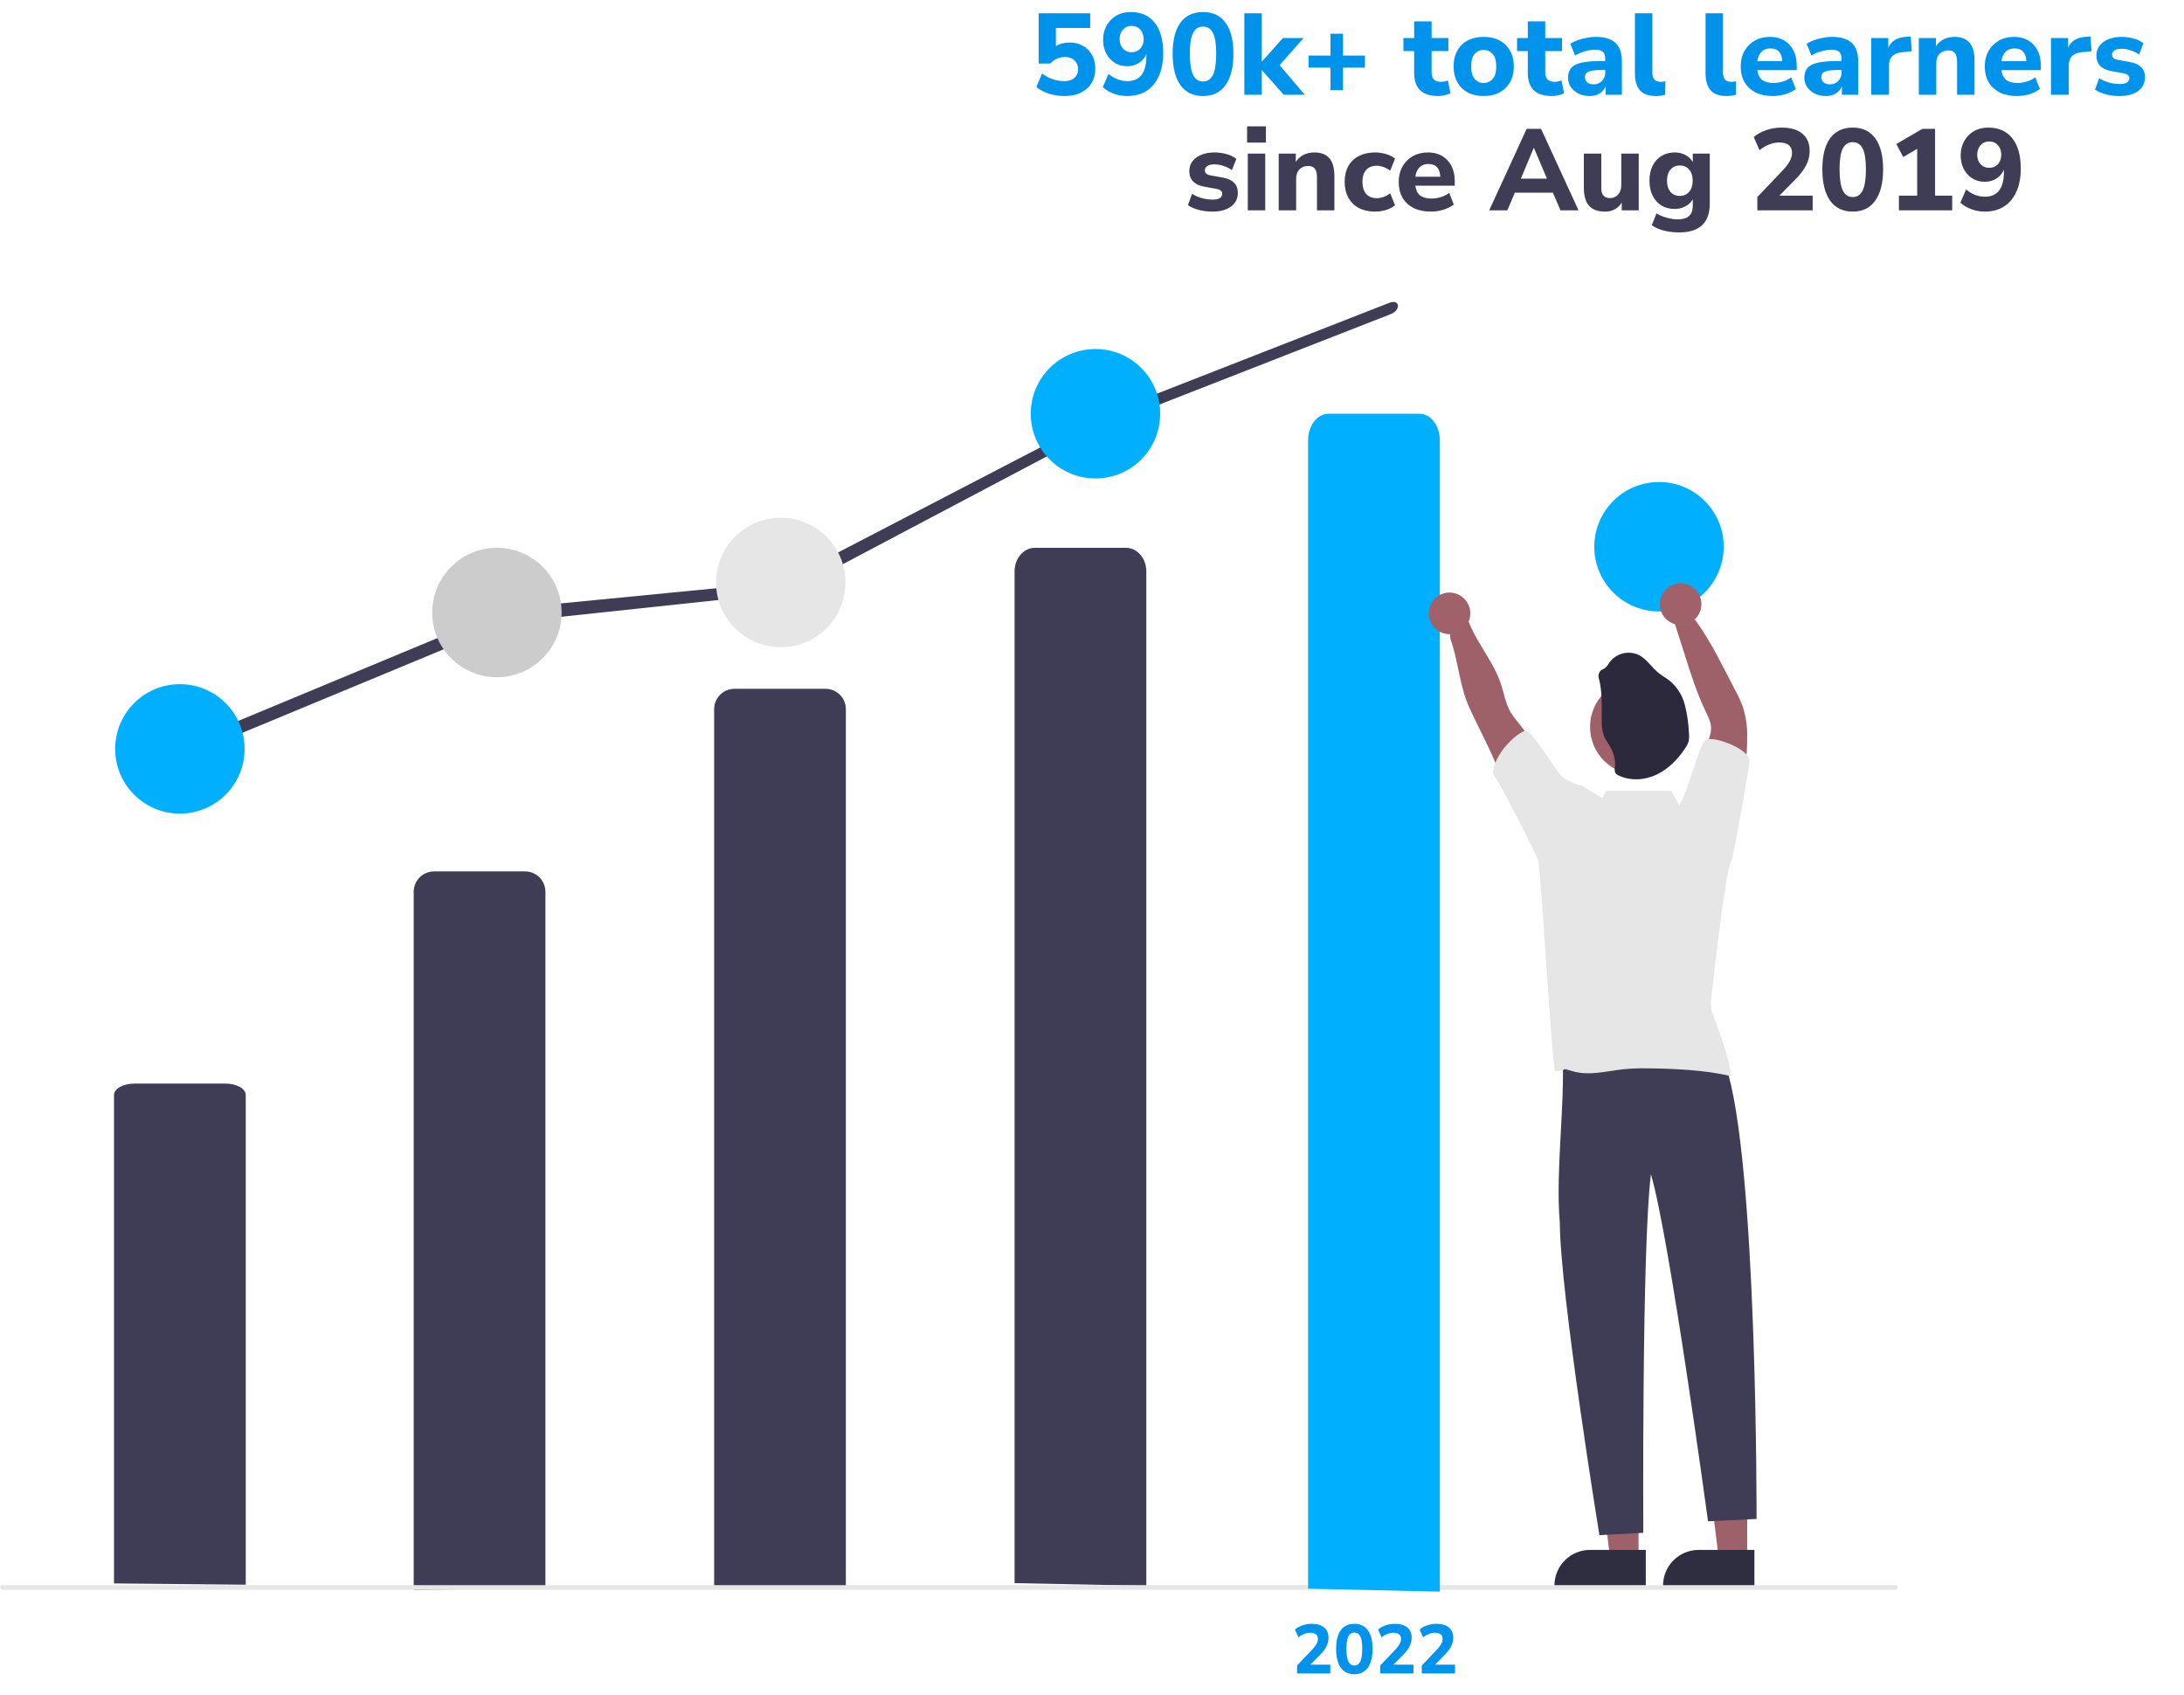
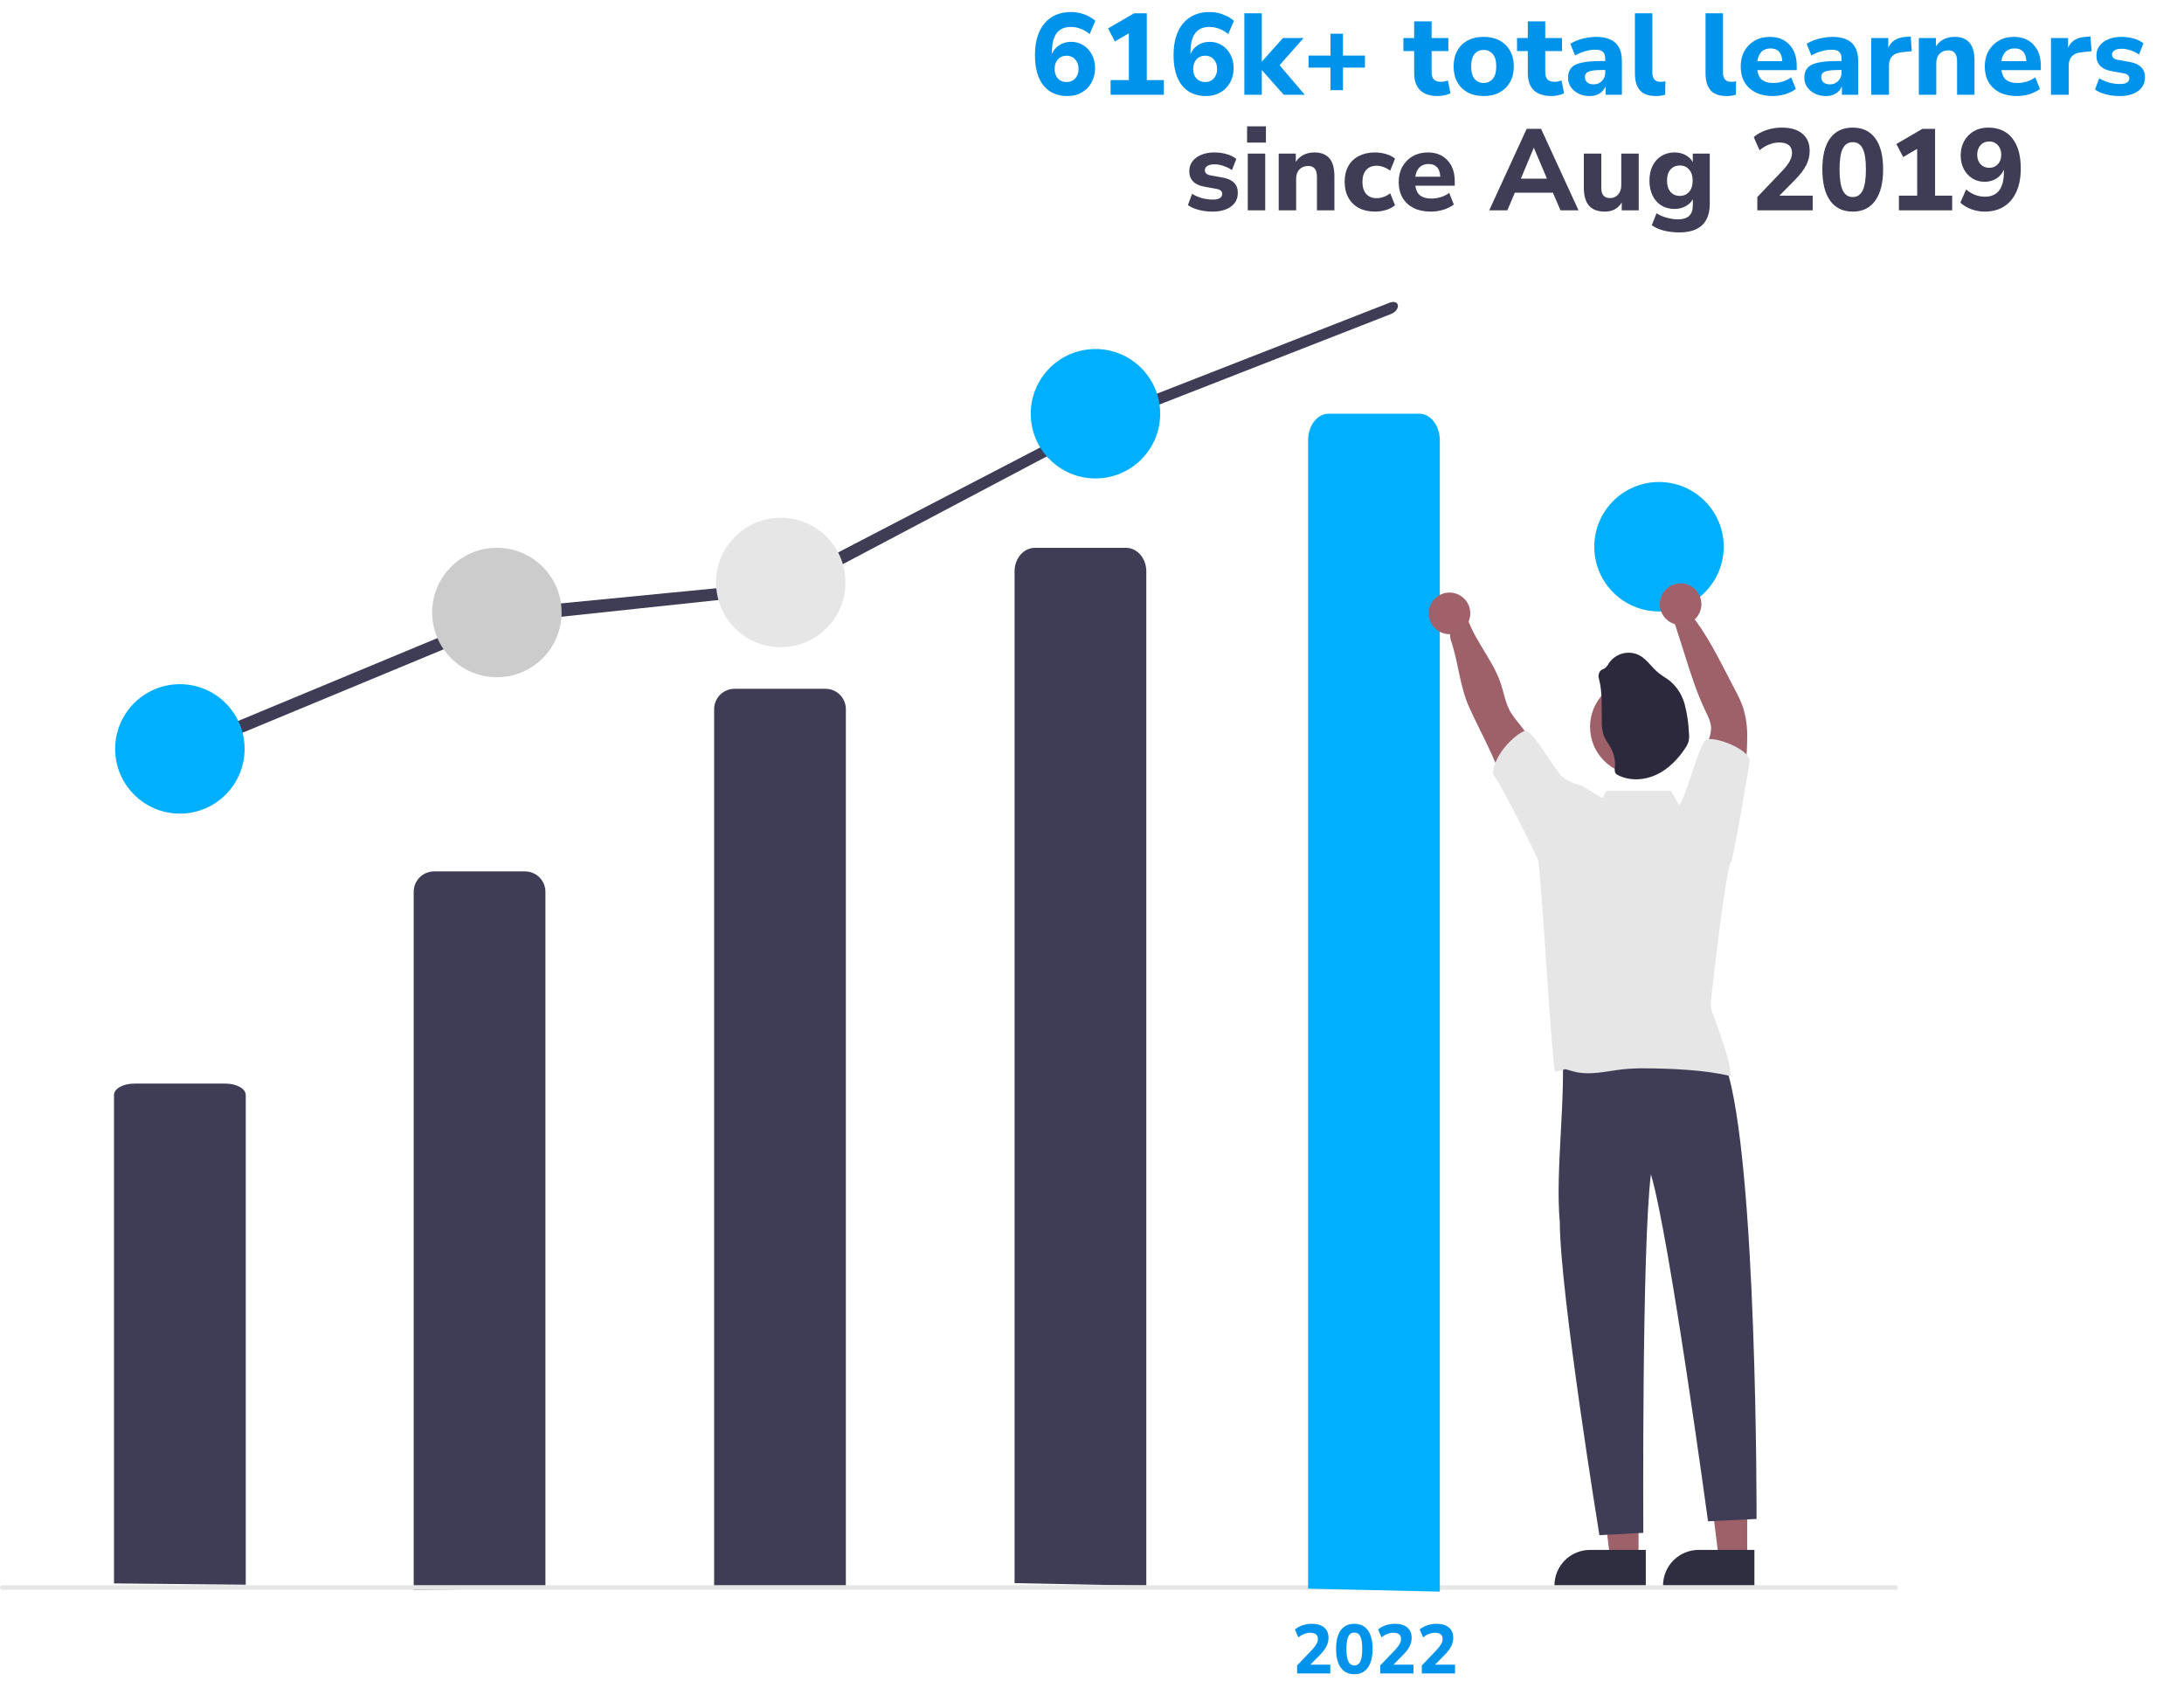
<svg xmlns="http://www.w3.org/2000/svg" width="945" height="733" viewBox="0 0 945 733" fill="none">
-   <path d="M460.624 41.55C458.291 41.55 456.008 41.2 453.774 40.5C451.574 39.767 449.791 38.817 448.424 37.65L450.874 31.8C453.874 34 457.074 35.1 460.474 35.1C462.374 35.1 463.841 34.633 464.874 33.7C465.941 32.767 466.474 31.517 466.474 29.95C466.474 28.35 465.958 27.067 464.924 26.1C463.924 25.133 462.558 24.65 460.824 24.65C458.324 24.65 456.191 25.6 454.424 27.5H449.424V5.75H471.724V12.1H456.874V20C458.508 18.933 460.474 18.4 462.774 18.4C465.008 18.4 466.958 18.883 468.624 19.85C470.291 20.783 471.591 22.1 472.524 23.8C473.458 25.5 473.924 27.467 473.924 29.7C473.924 32.067 473.391 34.133 472.324 35.9C471.258 37.667 469.724 39.05 467.724 40.05C465.724 41.05 463.358 41.55 460.624 41.55ZM487.655 41.55C485.755 41.55 483.871 41.217 482.005 40.55C480.171 39.883 478.555 38.933 477.155 37.7L479.655 31.95C480.855 32.983 482.138 33.767 483.505 34.3C484.905 34.833 486.321 35.1 487.755 35.1C493.255 35.1 496.005 31.517 496.005 24.35V23.4C495.305 25.033 494.221 26.317 492.755 27.25C491.288 28.183 489.588 28.65 487.655 28.65C485.688 28.65 483.921 28.167 482.355 27.2C480.788 26.2 479.555 24.85 478.655 23.15C477.755 21.417 477.305 19.45 477.305 17.25C477.305 14.917 477.805 12.85 478.805 11.05C479.838 9.217 481.238 7.783 483.005 6.75C484.805 5.717 486.871 5.2 489.205 5.2C493.738 5.2 497.221 6.75 499.655 9.85C502.088 12.917 503.305 17.267 503.305 22.9C503.305 26.833 502.671 30.183 501.405 32.95C500.171 35.717 498.388 37.85 496.055 39.35C493.721 40.817 490.921 41.55 487.655 41.55ZM489.655 22.6C491.188 22.6 492.438 22.083 493.405 21.05C494.371 19.983 494.855 18.617 494.855 16.95C494.855 15.25 494.371 13.867 493.405 12.8C492.438 11.733 491.188 11.2 489.655 11.2C488.121 11.2 486.871 11.733 485.905 12.8C484.938 13.867 484.455 15.25 484.455 16.95C484.455 18.617 484.938 19.983 485.905 21.05C486.871 22.083 488.121 22.6 489.655 22.6ZM520.535 41.55C516.268 41.55 513.002 39.967 510.735 36.8C508.502 33.633 507.385 29.117 507.385 23.25C507.385 17.383 508.502 12.917 510.735 9.85C513.002 6.75 516.268 5.2 520.535 5.2C524.802 5.2 528.052 6.75 530.285 9.85C532.552 12.917 533.685 17.383 533.685 23.25C533.685 29.117 532.552 33.633 530.285 36.8C528.052 39.967 524.802 41.55 520.535 41.55ZM520.535 35.25C522.468 35.25 523.902 34.3 524.835 32.4C525.768 30.467 526.235 27.417 526.235 23.25C526.235 19.083 525.768 16.083 524.835 14.25C523.902 12.417 522.468 11.5 520.535 11.5C518.602 11.5 517.168 12.417 516.235 14.25C515.302 16.083 514.835 19.083 514.835 23.25C514.835 27.417 515.302 30.467 516.235 32.4C517.168 34.3 518.602 35.25 520.535 35.25ZM538.416 41V5.75H545.966V26.6H546.066L555.116 16.45H564.066L553.666 28.2L564.566 41H555.466L546.066 30.4H545.966V41H538.416ZM575.696 39V29.25H566.196V24.05H575.696V14.6H581.096V24.05H590.596V29.25H581.096V39H575.696ZM622.243 41.55C615.343 41.55 611.893 38.2 611.893 31.5V22.1H607.243V16.45H611.893V9.25H619.443V16.45H626.693V22.1H619.443V31.2C619.443 32.6 619.76 33.65 620.393 34.35C621.06 35.05 622.11 35.4 623.543 35.4C623.976 35.4 624.426 35.35 624.893 35.25C625.393 35.15 625.926 35.017 626.493 34.85L627.593 40.35C626.893 40.717 626.06 41 625.093 41.2C624.126 41.433 623.176 41.55 622.243 41.55ZM641.964 41.55C639.33 41.55 637.03 41.033 635.064 40C633.13 38.933 631.63 37.45 630.564 35.55C629.497 33.617 628.964 31.333 628.964 28.7C628.964 26.1 629.497 23.85 630.564 21.95C631.63 20.017 633.13 18.533 635.064 17.5C637.03 16.467 639.33 15.95 641.964 15.95C644.597 15.95 646.88 16.467 648.814 17.5C650.78 18.533 652.297 20.017 653.364 21.95C654.464 23.85 655.014 26.1 655.014 28.7C655.014 31.333 654.464 33.617 653.364 35.55C652.297 37.45 650.78 38.933 648.814 40C646.88 41.033 644.597 41.55 641.964 41.55ZM641.964 35.9C643.564 35.9 644.864 35.317 645.864 34.15C646.897 32.983 647.414 31.167 647.414 28.7C647.414 26.267 646.897 24.483 645.864 23.35C644.864 22.183 643.564 21.6 641.964 21.6C640.364 21.6 639.064 22.183 638.064 23.35C637.064 24.483 636.564 26.267 636.564 28.7C636.564 31.167 637.064 32.983 638.064 34.15C639.064 35.317 640.364 35.9 641.964 35.9ZM671.413 41.55C664.513 41.55 661.063 38.2 661.063 31.5V22.1H656.413V16.45H661.063V9.25H668.613V16.45H675.863V22.1H668.613V31.2C668.613 32.6 668.93 33.65 669.563 34.35C670.23 35.05 671.28 35.4 672.713 35.4C673.146 35.4 673.596 35.35 674.063 35.25C674.563 35.15 675.096 35.017 675.663 34.85L676.763 40.35C676.063 40.717 675.23 41 674.263 41.2C673.296 41.433 672.346 41.55 671.413 41.55ZM687.878 41.55C686.044 41.55 684.428 41.2 683.028 40.5C681.628 39.8 680.511 38.85 679.678 37.65C678.878 36.45 678.478 35.1 678.478 33.6C678.478 31.833 678.944 30.417 679.878 29.35C680.811 28.283 682.328 27.533 684.428 27.1C686.528 26.633 689.311 26.4 692.778 26.4H694.578V25.55C694.578 24.083 694.244 23.05 693.578 22.45C692.911 21.817 691.778 21.5 690.178 21.5C688.844 21.5 687.428 21.717 685.928 22.15C684.461 22.55 682.994 23.167 681.528 24L679.478 18.95C680.344 18.383 681.394 17.867 682.628 17.4C683.894 16.933 685.211 16.583 686.578 16.35C687.944 16.083 689.244 15.95 690.478 15.95C694.278 15.95 697.111 16.817 698.978 18.55C700.844 20.25 701.778 22.9 701.778 26.5V41H694.728V37.3C694.228 38.6 693.378 39.633 692.178 40.4C691.011 41.167 689.578 41.55 687.878 41.55ZM689.578 36.5C690.978 36.5 692.161 36.017 693.128 35.05C694.094 34.083 694.578 32.833 694.578 31.3V30.3H692.828C690.261 30.3 688.444 30.533 687.378 31C686.311 31.433 685.778 32.2 685.778 33.3C685.778 34.233 686.094 35 686.728 35.6C687.394 36.2 688.344 36.5 689.578 36.5ZM716.56 41.55C713.393 41.55 711.076 40.733 709.61 39.1C708.143 37.433 707.41 34.967 707.41 31.7V5.75H714.96V31.4C714.96 34.067 716.143 35.4 718.51 35.4C718.876 35.4 719.226 35.383 719.56 35.35C719.926 35.317 720.276 35.25 720.61 35.15L720.51 41C719.243 41.367 717.926 41.55 716.56 41.55ZM747.126 41.55C743.96 41.55 741.643 40.733 740.176 39.1C738.71 37.433 737.976 34.967 737.976 31.7V5.75H745.526V31.4C745.526 34.067 746.71 35.4 749.076 35.4C749.443 35.4 749.793 35.383 750.126 35.35C750.493 35.317 750.843 35.25 751.176 35.15L751.076 41C749.81 41.367 748.493 41.55 747.126 41.55ZM767.132 41.55C764.232 41.55 761.732 41.033 759.632 40C757.566 38.933 755.966 37.45 754.832 35.55C753.732 33.617 753.182 31.35 753.182 28.75C753.182 26.217 753.716 24 754.782 22.1C755.882 20.167 757.366 18.667 759.232 17.6C761.132 16.5 763.316 15.95 765.782 15.95C769.349 15.95 772.182 17.083 774.282 19.35C776.382 21.583 777.432 24.617 777.432 28.45V30.35H760.382C760.649 32.283 761.349 33.7 762.482 34.6C763.649 35.467 765.249 35.9 767.282 35.9C768.616 35.9 769.966 35.7 771.332 35.3C772.699 34.9 773.932 34.283 775.032 33.45L777.032 38.5C775.799 39.433 774.282 40.183 772.482 40.75C770.716 41.283 768.932 41.55 767.132 41.55ZM766.082 20.95C764.482 20.95 763.182 21.433 762.182 22.4C761.216 23.367 760.616 24.717 760.382 26.45H771.182C770.982 22.783 769.282 20.95 766.082 20.95ZM790.124 41.55C788.29 41.55 786.674 41.2 785.274 40.5C783.874 39.8 782.757 38.85 781.924 37.65C781.124 36.45 780.724 35.1 780.724 33.6C780.724 31.833 781.19 30.417 782.124 29.35C783.057 28.283 784.574 27.533 786.674 27.1C788.774 26.633 791.557 26.4 795.024 26.4H796.824V25.55C796.824 24.083 796.49 23.05 795.824 22.45C795.157 21.817 794.024 21.5 792.424 21.5C791.09 21.5 789.674 21.717 788.174 22.15C786.707 22.55 785.24 23.167 783.774 24L781.724 18.95C782.59 18.383 783.64 17.867 784.874 17.4C786.14 16.933 787.457 16.583 788.824 16.35C790.19 16.083 791.49 15.95 792.724 15.95C796.524 15.95 799.357 16.817 801.224 18.55C803.09 20.25 804.024 22.9 804.024 26.5V41H796.974V37.3C796.474 38.6 795.624 39.633 794.424 40.4C793.257 41.167 791.824 41.55 790.124 41.55ZM791.824 36.5C793.224 36.5 794.407 36.017 795.374 35.05C796.34 34.083 796.824 32.833 796.824 31.3V30.3H795.074C792.507 30.3 790.69 30.533 789.624 31C788.557 31.433 788.024 32.2 788.024 33.3C788.024 34.233 788.34 35 788.974 35.6C789.64 36.2 790.59 36.5 791.824 36.5ZM809.656 41V16.45H817.056V20.7C818.223 17.833 820.723 16.25 824.556 15.95L826.756 15.8L827.206 22.15L822.956 22.6C819.223 22.967 817.356 24.867 817.356 28.3V41H809.656ZM830.261 41V16.45H837.661V20.05C838.495 18.717 839.611 17.7 841.011 17C842.411 16.3 843.978 15.95 845.711 15.95C848.611 15.95 850.778 16.8 852.211 18.5C853.645 20.167 854.361 22.75 854.361 26.25V41H846.811V26.6C846.811 24.9 846.495 23.683 845.861 22.95C845.228 22.183 844.295 21.8 843.061 21.8C841.461 21.8 840.178 22.3 839.211 23.3C838.278 24.3 837.811 25.633 837.811 27.3V41H830.261ZM872.748 41.55C869.848 41.55 867.348 41.033 865.248 40C863.181 38.933 861.581 37.45 860.448 35.55C859.348 33.617 858.798 31.35 858.798 28.75C858.798 26.217 859.331 24 860.398 22.1C861.498 20.167 862.981 18.667 864.848 17.6C866.748 16.5 868.931 15.95 871.398 15.95C874.964 15.95 877.798 17.083 879.898 19.35C881.998 21.583 883.048 24.617 883.048 28.45V30.35H865.998C866.264 32.283 866.964 33.7 868.098 34.6C869.264 35.467 870.864 35.9 872.898 35.9C874.231 35.9 875.581 35.7 876.948 35.3C878.314 34.9 879.548 34.283 880.648 33.45L882.648 38.5C881.414 39.433 879.898 40.183 878.098 40.75C876.331 41.283 874.548 41.55 872.748 41.55ZM871.698 20.95C870.098 20.95 868.798 21.433 867.798 22.4C866.831 23.367 866.231 24.717 865.998 26.45H876.798C876.598 22.783 874.898 20.95 871.698 20.95ZM887.439 41V16.45H894.839V20.7C896.006 17.833 898.506 16.25 902.339 15.95L904.539 15.8L904.989 22.15L900.739 22.6C897.006 22.967 895.139 24.867 895.139 28.3V41H887.439ZM917.2 41.55C915.034 41.55 913.017 41.3 911.15 40.8C909.284 40.3 907.734 39.617 906.5 38.75L908.3 33.85C909.534 34.617 910.934 35.233 912.5 35.7C914.1 36.133 915.684 36.35 917.25 36.35C918.65 36.35 919.684 36.133 920.35 35.7C921.017 35.233 921.35 34.633 921.35 33.9C921.35 32.733 920.5 32 918.8 31.7L913.55 30.75C911.45 30.383 909.85 29.633 908.75 28.5C907.65 27.367 907.1 25.883 907.1 24.05C907.1 22.383 907.567 20.95 908.5 19.75C909.434 18.55 910.717 17.617 912.35 16.95C913.984 16.283 915.867 15.95 918 15.95C919.767 15.95 921.484 16.183 923.15 16.65C924.817 17.083 926.25 17.783 927.45 18.75L925.55 23.6C924.55 22.867 923.35 22.267 921.95 21.8C920.584 21.333 919.3 21.1 918.1 21.1C916.6 21.1 915.517 21.35 914.85 21.85C914.184 22.317 913.85 22.917 913.85 23.65C913.85 24.817 914.634 25.55 916.2 25.85L921.45 26.8C923.617 27.167 925.267 27.9 926.4 29C927.534 30.067 928.1 31.533 928.1 33.4C928.1 35.967 927.1 37.967 925.1 39.4C923.1 40.833 920.467 41.55 917.2 41.55Z" fill="#0093EC" />
+   <path d="M461.924 41.55C457.424 41.55 453.941 40.017 451.474 36.95C449.041 33.85 447.824 29.483 447.824 23.85C447.824 17.95 449.208 13.367 451.974 10.1C454.741 6.833 458.574 5.2 463.474 5.2C465.374 5.2 467.241 5.533 469.074 6.2C470.941 6.867 472.574 7.8 473.974 9L471.474 14.75C470.274 13.717 468.974 12.95 467.574 12.45C466.208 11.917 464.808 11.65 463.374 11.65C457.908 11.65 455.174 15.233 455.174 22.4V23.35C455.874 21.683 456.958 20.4 458.424 19.5C459.891 18.567 461.574 18.1 463.474 18.1C465.474 18.1 467.241 18.6 468.774 19.6C470.341 20.567 471.574 21.917 472.474 23.65C473.374 25.35 473.824 27.3 473.824 29.5C473.824 31.833 473.308 33.917 472.274 35.75C471.274 37.55 469.874 38.967 468.074 40C466.308 41.033 464.258 41.55 461.924 41.55ZM461.524 35.5C463.058 35.5 464.291 34.983 465.224 33.95C466.191 32.883 466.674 31.5 466.674 29.8C466.674 28.133 466.191 26.767 465.224 25.7C464.291 24.633 463.058 24.1 461.524 24.1C459.958 24.1 458.691 24.633 457.724 25.7C456.791 26.767 456.324 28.133 456.324 29.8C456.324 31.5 456.791 32.883 457.724 33.95C458.691 34.983 459.958 35.5 461.524 35.5ZM480.555 41V34.65H488.455V14.4L482.405 17.95L479.455 12.3L490.705 5.75H496.205V34.65H503.605V41H480.555ZM521.885 41.55C517.385 41.55 513.902 40.017 511.435 36.95C509.002 33.85 507.785 29.483 507.785 23.85C507.785 17.95 509.168 13.367 511.935 10.1C514.702 6.833 518.535 5.2 523.435 5.2C525.335 5.2 527.202 5.533 529.035 6.2C530.902 6.867 532.535 7.8 533.935 9L531.435 14.75C530.235 13.717 528.935 12.95 527.535 12.45C526.168 11.917 524.768 11.65 523.335 11.65C517.868 11.65 515.135 15.233 515.135 22.4V23.35C515.835 21.683 516.918 20.4 518.385 19.5C519.852 18.567 521.535 18.1 523.435 18.1C525.435 18.1 527.202 18.6 528.735 19.6C530.302 20.567 531.535 21.917 532.435 23.65C533.335 25.35 533.785 27.3 533.785 29.5C533.785 31.833 533.268 33.917 532.235 35.75C531.235 37.55 529.835 38.967 528.035 40C526.268 41.033 524.218 41.55 521.885 41.55ZM521.485 35.5C523.018 35.5 524.252 34.983 525.185 33.95C526.152 32.883 526.635 31.5 526.635 29.8C526.635 28.133 526.152 26.767 525.185 25.7C524.252 24.633 523.018 24.1 521.485 24.1C519.918 24.1 518.652 24.633 517.685 25.7C516.752 26.767 516.285 28.133 516.285 29.8C516.285 31.5 516.752 32.883 517.685 33.95C518.652 34.983 519.918 35.5 521.485 35.5ZM538.416 41V5.75H545.966V26.6H546.066L555.116 16.45H564.066L553.666 28.2L564.566 41H555.466L546.066 30.4H545.966V41H538.416ZM575.696 39V29.25H566.196V24.05H575.696V14.6H581.096V24.05H590.596V29.25H581.096V39H575.696ZM622.243 41.55C615.343 41.55 611.893 38.2 611.893 31.5V22.1H607.243V16.45H611.893V9.25H619.443V16.45H626.693V22.1H619.443V31.2C619.443 32.6 619.76 33.65 620.393 34.35C621.06 35.05 622.11 35.4 623.543 35.4C623.976 35.4 624.426 35.35 624.893 35.25C625.393 35.15 625.926 35.017 626.493 34.85L627.593 40.35C626.893 40.717 626.06 41 625.093 41.2C624.126 41.433 623.176 41.55 622.243 41.55ZM641.964 41.55C639.33 41.55 637.03 41.033 635.064 40C633.13 38.933 631.63 37.45 630.564 35.55C629.497 33.617 628.964 31.333 628.964 28.7C628.964 26.1 629.497 23.85 630.564 21.95C631.63 20.017 633.13 18.533 635.064 17.5C637.03 16.467 639.33 15.95 641.964 15.95C644.597 15.95 646.88 16.467 648.814 17.5C650.78 18.533 652.297 20.017 653.364 21.95C654.464 23.85 655.014 26.1 655.014 28.7C655.014 31.333 654.464 33.617 653.364 35.55C652.297 37.45 650.78 38.933 648.814 40C646.88 41.033 644.597 41.55 641.964 41.55ZM641.964 35.9C643.564 35.9 644.864 35.317 645.864 34.15C646.897 32.983 647.414 31.167 647.414 28.7C647.414 26.267 646.897 24.483 645.864 23.35C644.864 22.183 643.564 21.6 641.964 21.6C640.364 21.6 639.064 22.183 638.064 23.35C637.064 24.483 636.564 26.267 636.564 28.7C636.564 31.167 637.064 32.983 638.064 34.15C639.064 35.317 640.364 35.9 641.964 35.9ZM671.413 41.55C664.513 41.55 661.063 38.2 661.063 31.5V22.1H656.413V16.45H661.063V9.25H668.613V16.45H675.863V22.1H668.613V31.2C668.613 32.6 668.93 33.65 669.563 34.35C670.23 35.05 671.28 35.4 672.713 35.4C673.146 35.4 673.596 35.35 674.063 35.25C674.563 35.15 675.096 35.017 675.663 34.85L676.763 40.35C676.063 40.717 675.23 41 674.263 41.2C673.296 41.433 672.346 41.55 671.413 41.55ZM687.878 41.55C686.044 41.55 684.428 41.2 683.028 40.5C681.628 39.8 680.511 38.85 679.678 37.65C678.878 36.45 678.478 35.1 678.478 33.6C678.478 31.833 678.944 30.417 679.878 29.35C680.811 28.283 682.328 27.533 684.428 27.1C686.528 26.633 689.311 26.4 692.778 26.4H694.578V25.55C694.578 24.083 694.244 23.05 693.578 22.45C692.911 21.817 691.778 21.5 690.178 21.5C688.844 21.5 687.428 21.717 685.928 22.15C684.461 22.55 682.994 23.167 681.528 24L679.478 18.95C680.344 18.383 681.394 17.867 682.628 17.4C683.894 16.933 685.211 16.583 686.578 16.35C687.944 16.083 689.244 15.95 690.478 15.95C694.278 15.95 697.111 16.817 698.978 18.55C700.844 20.25 701.778 22.9 701.778 26.5V41H694.728V37.3C694.228 38.6 693.378 39.633 692.178 40.4C691.011 41.167 689.578 41.55 687.878 41.55ZM689.578 36.5C690.978 36.5 692.161 36.017 693.128 35.05C694.094 34.083 694.578 32.833 694.578 31.3V30.3H692.828C690.261 30.3 688.444 30.533 687.378 31C686.311 31.433 685.778 32.2 685.778 33.3C685.778 34.233 686.094 35 686.728 35.6C687.394 36.2 688.344 36.5 689.578 36.5ZM716.56 41.55C713.393 41.55 711.076 40.733 709.61 39.1C708.143 37.433 707.41 34.967 707.41 31.7V5.75H714.96V31.4C714.96 34.067 716.143 35.4 718.51 35.4C718.876 35.4 719.226 35.383 719.56 35.35C719.926 35.317 720.276 35.25 720.61 35.15L720.51 41C719.243 41.367 717.926 41.55 716.56 41.55ZM747.126 41.55C743.96 41.55 741.643 40.733 740.176 39.1C738.71 37.433 737.976 34.967 737.976 31.7V5.75H745.526V31.4C745.526 34.067 746.71 35.4 749.076 35.4C749.443 35.4 749.793 35.383 750.126 35.35C750.493 35.317 750.843 35.25 751.176 35.15L751.076 41C749.81 41.367 748.493 41.55 747.126 41.55ZM767.132 41.55C764.232 41.55 761.732 41.033 759.632 40C757.566 38.933 755.966 37.45 754.832 35.55C753.732 33.617 753.182 31.35 753.182 28.75C753.182 26.217 753.716 24 754.782 22.1C755.882 20.167 757.366 18.667 759.232 17.6C761.132 16.5 763.316 15.95 765.782 15.95C769.349 15.95 772.182 17.083 774.282 19.35C776.382 21.583 777.432 24.617 777.432 28.45V30.35H760.382C760.649 32.283 761.349 33.7 762.482 34.6C763.649 35.467 765.249 35.9 767.282 35.9C768.616 35.9 769.966 35.7 771.332 35.3C772.699 34.9 773.932 34.283 775.032 33.45L777.032 38.5C775.799 39.433 774.282 40.183 772.482 40.75C770.716 41.283 768.932 41.55 767.132 41.55ZM766.082 20.95C764.482 20.95 763.182 21.433 762.182 22.4C761.216 23.367 760.616 24.717 760.382 26.45H771.182C770.982 22.783 769.282 20.95 766.082 20.95ZM790.124 41.55C788.29 41.55 786.674 41.2 785.274 40.5C783.874 39.8 782.757 38.85 781.924 37.65C781.124 36.45 780.724 35.1 780.724 33.6C780.724 31.833 781.19 30.417 782.124 29.35C783.057 28.283 784.574 27.533 786.674 27.1C788.774 26.633 791.557 26.4 795.024 26.4H796.824V25.55C796.824 24.083 796.49 23.05 795.824 22.45C795.157 21.817 794.024 21.5 792.424 21.5C791.09 21.5 789.674 21.717 788.174 22.15C786.707 22.55 785.24 23.167 783.774 24L781.724 18.95C782.59 18.383 783.64 17.867 784.874 17.4C786.14 16.933 787.457 16.583 788.824 16.35C790.19 16.083 791.49 15.95 792.724 15.95C796.524 15.95 799.357 16.817 801.224 18.55C803.09 20.25 804.024 22.9 804.024 26.5V41H796.974V37.3C796.474 38.6 795.624 39.633 794.424 40.4C793.257 41.167 791.824 41.55 790.124 41.55ZM791.824 36.5C793.224 36.5 794.407 36.017 795.374 35.05C796.34 34.083 796.824 32.833 796.824 31.3V30.3H795.074C792.507 30.3 790.69 30.533 789.624 31C788.557 31.433 788.024 32.2 788.024 33.3C788.024 34.233 788.34 35 788.974 35.6C789.64 36.2 790.59 36.5 791.824 36.5ZM809.656 41V16.45H817.056V20.7C818.223 17.833 820.723 16.25 824.556 15.95L826.756 15.8L827.206 22.15L822.956 22.6C819.223 22.967 817.356 24.867 817.356 28.3V41H809.656ZM830.261 41V16.45H837.661V20.05C838.495 18.717 839.611 17.7 841.011 17C842.411 16.3 843.978 15.95 845.711 15.95C848.611 15.95 850.778 16.8 852.211 18.5C853.645 20.167 854.361 22.75 854.361 26.25V41H846.811V26.6C846.811 24.9 846.495 23.683 845.861 22.95C845.228 22.183 844.295 21.8 843.061 21.8C841.461 21.8 840.178 22.3 839.211 23.3C838.278 24.3 837.811 25.633 837.811 27.3V41H830.261ZM872.748 41.55C869.848 41.55 867.348 41.033 865.248 40C863.181 38.933 861.581 37.45 860.448 35.55C859.348 33.617 858.798 31.35 858.798 28.75C858.798 26.217 859.331 24 860.398 22.1C861.498 20.167 862.981 18.667 864.848 17.6C866.748 16.5 868.931 15.95 871.398 15.95C874.964 15.95 877.798 17.083 879.898 19.35C881.998 21.583 883.048 24.617 883.048 28.45V30.35H865.998C866.264 32.283 866.964 33.7 868.098 34.6C869.264 35.467 870.864 35.9 872.898 35.9C874.231 35.9 875.581 35.7 876.948 35.3C878.314 34.9 879.548 34.283 880.648 33.45L882.648 38.5C881.414 39.433 879.898 40.183 878.098 40.75C876.331 41.283 874.548 41.55 872.748 41.55ZM871.698 20.95C870.098 20.95 868.798 21.433 867.798 22.4C866.831 23.367 866.231 24.717 865.998 26.45H876.798C876.598 22.783 874.898 20.95 871.698 20.95ZM887.439 41V16.45H894.839V20.7C896.006 17.833 898.506 16.25 902.339 15.95L904.539 15.8L904.989 22.15L900.739 22.6C897.006 22.967 895.139 24.867 895.139 28.3V41H887.439ZM917.2 41.55C915.034 41.55 913.017 41.3 911.15 40.8C909.284 40.3 907.734 39.617 906.5 38.75L908.3 33.85C909.534 34.617 910.934 35.233 912.5 35.7C914.1 36.133 915.684 36.35 917.25 36.35C918.65 36.35 919.684 36.133 920.35 35.7C921.017 35.233 921.35 34.633 921.35 33.9C921.35 32.733 920.5 32 918.8 31.7L913.55 30.75C911.45 30.383 909.85 29.633 908.75 28.5C907.65 27.367 907.1 25.883 907.1 24.05C907.1 22.383 907.567 20.95 908.5 19.75C909.434 18.55 910.717 17.617 912.35 16.95C913.984 16.283 915.867 15.95 918 15.95C919.767 15.95 921.484 16.183 923.15 16.65C924.817 17.083 926.25 17.783 927.45 18.75L925.55 23.6C924.55 22.867 923.35 22.267 921.95 21.8C920.584 21.333 919.3 21.1 918.1 21.1C916.6 21.1 915.517 21.35 914.85 21.85C914.184 22.317 913.85 22.917 913.85 23.65C913.85 24.817 914.634 25.55 916.2 25.85L921.45 26.8C923.617 27.167 925.267 27.9 926.4 29C927.534 30.067 928.1 31.533 928.1 33.4C928.1 35.967 927.1 37.967 925.1 39.4C923.1 40.833 920.467 41.55 917.2 41.55Z" fill="#0093EC" />
  <path d="M524.696 91.55C522.529 91.55 520.512 91.3 518.646 90.8C516.779 90.3 515.229 89.617 513.996 88.75L515.796 83.85C517.029 84.617 518.429 85.233 519.996 85.7C521.596 86.133 523.179 86.35 524.746 86.35C526.146 86.35 527.179 86.133 527.846 85.7C528.512 85.233 528.846 84.633 528.846 83.9C528.846 82.733 527.996 82 526.296 81.7L521.046 80.75C518.946 80.383 517.346 79.633 516.246 78.5C515.146 77.367 514.596 75.883 514.596 74.05C514.596 72.383 515.062 70.95 515.996 69.75C516.929 68.55 518.212 67.617 519.846 66.95C521.479 66.283 523.362 65.95 525.496 65.95C527.262 65.95 528.979 66.183 530.646 66.65C532.312 67.083 533.746 67.783 534.946 68.75L533.046 73.6C532.046 72.867 530.846 72.267 529.446 71.8C528.079 71.333 526.796 71.1 525.596 71.1C524.096 71.1 523.012 71.35 522.346 71.85C521.679 72.317 521.346 72.917 521.346 73.65C521.346 74.817 522.129 75.55 523.696 75.85L528.946 76.8C531.112 77.167 532.762 77.9 533.896 79C535.029 80.067 535.596 81.533 535.596 83.4C535.596 85.967 534.596 87.967 532.596 89.4C530.596 90.833 527.962 91.55 524.696 91.55ZM539.605 61.7V54.65H547.755V61.7H539.605ZM539.905 91V66.45H547.455V91H539.905ZM553.284 91V66.45H560.684V70.05C561.517 68.717 562.634 67.7 564.034 67C565.434 66.3 567 65.95 568.734 65.95C571.634 65.95 573.8 66.8 575.234 68.5C576.667 70.167 577.384 72.75 577.384 76.25V91H569.834V76.6C569.834 74.9 569.517 73.683 568.884 72.95C568.25 72.183 567.317 71.8 566.084 71.8C564.484 71.8 563.2 72.3 562.234 73.3C561.3 74.3 560.834 75.633 560.834 77.3V91H553.284ZM594.97 91.55C592.303 91.55 589.97 91.033 587.97 90C586.003 88.933 584.487 87.433 583.42 85.5C582.353 83.567 581.82 81.283 581.82 78.65C581.82 76.017 582.353 73.75 583.42 71.85C584.487 69.95 586.003 68.5 587.97 67.5C589.97 66.467 592.303 65.95 594.97 65.95C596.537 65.95 598.12 66.183 599.72 66.65C601.32 67.117 602.62 67.783 603.62 68.65L601.52 73.85C600.687 73.183 599.753 72.667 598.72 72.3C597.687 71.9 596.687 71.7 595.72 71.7C593.753 71.7 592.22 72.317 591.12 73.55C590.053 74.75 589.52 76.467 589.52 78.7C589.52 80.9 590.053 82.633 591.12 83.9C592.22 85.133 593.753 85.75 595.72 85.75C596.653 85.75 597.637 85.567 598.67 85.2C599.737 84.833 600.687 84.3 601.52 83.6L603.62 88.8C602.62 89.667 601.32 90.35 599.72 90.85C598.12 91.317 596.537 91.55 594.97 91.55ZM619.159 91.55C616.259 91.55 613.759 91.033 611.659 90C609.592 88.933 607.992 87.45 606.859 85.55C605.759 83.617 605.209 81.35 605.209 78.75C605.209 76.217 605.742 74 606.809 72.1C607.909 70.167 609.392 68.667 611.259 67.6C613.159 66.5 615.342 65.95 617.809 65.95C621.375 65.95 624.209 67.083 626.309 69.35C628.409 71.583 629.459 74.617 629.459 78.45V80.35H612.409C612.675 82.283 613.375 83.7 614.509 84.6C615.675 85.467 617.275 85.9 619.309 85.9C620.642 85.9 621.992 85.7 623.359 85.3C624.725 84.9 625.959 84.283 627.059 83.45L629.059 88.5C627.825 89.433 626.309 90.183 624.509 90.75C622.742 91.283 620.959 91.55 619.159 91.55ZM618.109 70.95C616.509 70.95 615.209 71.433 614.209 72.4C613.242 73.367 612.642 74.717 612.409 76.45H623.209C623.009 72.783 621.309 70.95 618.109 70.95ZM644.366 91L660.566 55.75H666.816L683.016 91H675.216L671.916 83.35H655.466L652.216 91H644.366ZM663.616 64L658.066 77.3H669.366L663.716 64H663.616ZM694.463 91.55C691.329 91.55 689.013 90.683 687.513 88.95C686.046 87.217 685.313 84.617 685.313 81.15V66.45H692.863V81.35C692.863 84.25 694.113 85.7 696.613 85.7C698.046 85.7 699.213 85.2 700.113 84.2C701.046 83.167 701.513 81.817 701.513 80.15V66.45H709.063V91H701.713V87.65C700.079 90.25 697.663 91.55 694.463 91.55ZM726.705 100.55C724.338 100.55 722.122 100.3 720.055 99.8C718.022 99.3 716.238 98.517 714.705 97.45L716.755 92.3C718.088 93.133 719.588 93.767 721.255 94.2C722.955 94.667 724.555 94.9 726.055 94.9C730.322 94.9 732.455 92.933 732.455 89V86.2C731.788 87.467 730.738 88.483 729.305 89.25C727.872 90.017 726.305 90.4 724.605 90.4C722.405 90.4 720.488 89.9 718.855 88.9C717.222 87.867 715.955 86.433 715.055 84.6C714.155 82.767 713.705 80.617 713.705 78.15C713.705 75.717 714.155 73.583 715.055 71.75C715.955 69.917 717.222 68.5 718.855 67.5C720.488 66.467 722.405 65.95 724.605 65.95C726.372 65.95 727.955 66.333 729.355 67.1C730.755 67.867 731.788 68.883 732.455 70.15V66.45H739.805V88.15C739.805 92.283 738.688 95.383 736.455 97.45C734.222 99.517 730.972 100.55 726.705 100.55ZM726.855 84.75C728.522 84.75 729.855 84.167 730.855 83C731.888 81.833 732.405 80.217 732.405 78.15C732.405 76.083 731.888 74.483 730.855 73.35C729.855 72.183 728.522 71.6 726.855 71.6C725.155 71.6 723.805 72.183 722.805 73.35C721.805 74.483 721.305 76.083 721.305 78.15C721.305 80.217 721.805 81.833 722.805 83C723.805 84.167 725.155 84.75 726.855 84.75ZM760.383 91V85.25L771.433 73.65C772.833 72.117 773.833 70.783 774.433 69.65C775.066 68.483 775.383 67.317 775.383 66.15C775.383 63.15 773.533 61.65 769.833 61.65C768.399 61.65 766.966 61.933 765.533 62.5C764.099 63.033 762.699 63.867 761.333 65L758.833 59.3C760.299 58.033 762.099 57.033 764.233 56.3C766.399 55.567 768.616 55.2 770.883 55.2C774.816 55.2 777.816 56.083 779.883 57.85C781.983 59.583 783.033 62.067 783.033 65.3C783.033 67.433 782.533 69.483 781.533 71.45C780.566 73.383 778.966 75.483 776.733 77.75L769.933 84.65H784.333V91H760.383ZM801.663 91.55C797.396 91.55 794.13 89.967 791.863 86.8C789.63 83.633 788.513 79.117 788.513 73.25C788.513 67.383 789.63 62.917 791.863 59.85C794.13 56.75 797.396 55.2 801.663 55.2C805.93 55.2 809.18 56.75 811.413 59.85C813.68 62.917 814.813 67.383 814.813 73.25C814.813 79.117 813.68 83.633 811.413 86.8C809.18 89.967 805.93 91.55 801.663 91.55ZM801.663 85.25C803.596 85.25 805.03 84.3 805.963 82.4C806.896 80.467 807.363 77.417 807.363 73.25C807.363 69.083 806.896 66.083 805.963 64.25C805.03 62.417 803.596 61.5 801.663 61.5C799.73 61.5 798.296 62.417 797.363 64.25C796.43 66.083 795.963 69.083 795.963 73.25C795.963 77.417 796.43 80.467 797.363 82.4C798.296 84.3 799.73 85.25 801.663 85.25ZM821.644 91V84.65H829.544V64.4L823.494 67.95L820.544 62.3L831.794 55.75H837.294V84.65H844.694V91H821.644ZM858.724 91.55C856.824 91.55 854.941 91.217 853.074 90.55C851.241 89.883 849.624 88.933 848.224 87.7L850.724 81.95C851.924 82.983 853.207 83.767 854.574 84.3C855.974 84.833 857.391 85.1 858.824 85.1C864.324 85.1 867.074 81.517 867.074 74.35V73.4C866.374 75.033 865.291 76.317 863.824 77.25C862.357 78.183 860.657 78.65 858.724 78.65C856.757 78.65 854.991 78.167 853.424 77.2C851.857 76.2 850.624 74.85 849.724 73.15C848.824 71.417 848.374 69.45 848.374 67.25C848.374 64.917 848.874 62.85 849.874 61.05C850.907 59.217 852.307 57.783 854.074 56.75C855.874 55.717 857.941 55.2 860.274 55.2C864.807 55.2 868.291 56.75 870.724 59.85C873.157 62.917 874.374 67.267 874.374 72.9C874.374 76.833 873.741 80.183 872.474 82.95C871.241 85.717 869.457 87.85 867.124 89.35C864.791 90.817 861.991 91.55 858.724 91.55ZM860.724 72.6C862.257 72.6 863.507 72.083 864.474 71.05C865.441 69.983 865.924 68.617 865.924 66.95C865.924 65.25 865.441 63.867 864.474 62.8C863.507 61.733 862.257 61.2 860.724 61.2C859.191 61.2 857.941 61.733 856.974 62.8C856.007 63.867 855.524 65.25 855.524 66.95C855.524 68.617 856.007 69.983 856.974 71.05C857.941 72.083 859.191 72.6 860.724 72.6Z" fill="#3F3D56" />
  <path d="M561.243 724V720.55L567.873 713.59C568.713 712.67 569.313 711.87 569.673 711.19C570.053 710.49 570.243 709.79 570.243 709.09C570.243 707.29 569.133 706.39 566.913 706.39C566.053 706.39 565.193 706.56 564.333 706.9C563.473 707.22 562.633 707.72 561.813 708.4L560.313 704.98C561.193 704.22 562.273 703.62 563.553 703.18C564.853 702.74 566.183 702.52 567.543 702.52C569.903 702.52 571.703 703.05 572.943 704.11C574.203 705.15 574.833 706.64 574.833 708.58C574.833 709.86 574.533 711.09 573.933 712.27C573.353 713.43 572.393 714.69 571.053 716.05L566.973 720.19H575.613V724H561.243ZM586.012 724.33C583.452 724.33 581.492 723.38 580.132 721.48C578.792 719.58 578.122 716.87 578.122 713.35C578.122 709.83 578.792 707.15 580.132 705.31C581.492 703.45 583.452 702.52 586.012 702.52C588.572 702.52 590.522 703.45 591.862 705.31C593.222 707.15 593.902 709.83 593.902 713.35C593.902 716.87 593.222 719.58 591.862 721.48C590.522 723.38 588.572 724.33 586.012 724.33ZM586.012 720.55C587.172 720.55 588.032 719.98 588.592 718.84C589.152 717.68 589.432 715.85 589.432 713.35C589.432 710.85 589.152 709.05 588.592 707.95C588.032 706.85 587.172 706.3 586.012 706.3C584.852 706.3 583.992 706.85 583.432 707.95C582.872 709.05 582.592 710.85 582.592 713.35C582.592 715.85 582.872 717.68 583.432 718.84C583.992 719.98 584.852 720.55 586.012 720.55ZM597.22 724V720.55L603.85 713.59C604.69 712.67 605.29 711.87 605.65 711.19C606.03 710.49 606.22 709.79 606.22 709.09C606.22 707.29 605.11 706.39 602.89 706.39C602.03 706.39 601.17 706.56 600.31 706.9C599.45 707.22 598.61 707.72 597.79 708.4L596.29 704.98C597.17 704.22 598.25 703.62 599.53 703.18C600.83 702.74 602.16 702.52 603.52 702.52C605.88 702.52 607.68 703.05 608.92 704.11C610.18 705.15 610.81 706.64 610.81 708.58C610.81 709.86 610.51 711.09 609.91 712.27C609.33 713.43 608.37 714.69 607.03 716.05L602.95 720.19H611.59V724H597.22ZM615.208 724V720.55L621.838 713.59C622.678 712.67 623.278 711.87 623.638 711.19C624.018 710.49 624.208 709.79 624.208 709.09C624.208 707.29 623.098 706.39 620.878 706.39C620.018 706.39 619.158 706.56 618.298 706.9C617.438 707.22 616.598 707.72 615.778 708.4L614.278 704.98C615.158 704.22 616.238 703.62 617.518 703.18C618.818 702.74 620.148 702.52 621.508 702.52C623.868 702.52 625.668 703.05 626.908 704.11C628.168 705.15 628.798 706.64 628.798 708.58C628.798 709.86 628.498 711.09 627.898 712.27C627.318 713.43 626.358 714.69 625.018 716.05L620.938 720.19H629.578V724H615.208Z" fill="#0093EC" />
  <path d="M755.994 674.556L743.734 674.555L737.902 627.268H755.996L755.994 674.556Z" fill="#9E616A" />
  <path d="M759.121 686.44L719.59 686.438V685.938C719.59 681.858 721.211 677.944 724.097 675.059C726.982 672.174 730.896 670.552 734.976 670.552H734.977L759.121 670.553L759.121 686.44Z" fill="#2F2E41" />
  <path d="M708.994 674.556L696.734 674.555L690.902 627.268H708.996L708.994 674.556Z" fill="#9E616A" />
  <path d="M712.121 686.44L672.59 686.438V685.938C672.59 681.858 674.211 677.944 677.097 675.059C679.982 672.174 683.896 670.552 687.976 670.552H687.977L712.121 670.553L712.121 686.44Z" fill="#2F2E41" />
  <path d="M309 686.63V306.82C309 304.481 309.929 302.237 311.583 300.583C313.237 298.929 315.481 298 317.82 298H357.18C359.519 298 361.763 298.929 363.417 300.583C365.071 302.237 366 304.481 366 306.82V687.62L309 686.63Z" fill="#3F3D56" />
  <path d="M179 687.82V385.82C179 383.481 179.929 381.237 181.583 379.583C183.237 377.929 185.481 377 187.82 377H227.18C229.519 377 231.763 377.929 233.417 379.583C235.071 381.237 236 383.481 236 385.82V687.17L179 687.82Z" fill="#3F3D56" />
  <path d="M80.391 327.259C79.811 327.258 79.245 327.091 78.758 326.775C78.272 326.46 77.888 326.01 77.652 325.481C77.416 324.952 77.338 324.366 77.428 323.794C77.518 323.222 77.771 322.687 78.158 322.256L220.06 263.259L338.06 251.759L477.702 179.259L601.484 130.877C606 129.5 606 134.5 601.484 136.006L477.702 184.382L341.502 256.323L220.06 269.259L82.625 326.261C82.344 326.575 82 326.827 81.615 326.999C81.23 327.171 80.812 327.259 80.391 327.259Z" fill="#3F3D56" />
  <path d="M77.832 352C93.296 352 105.832 339.464 105.832 324C105.832 308.536 93.296 296 77.832 296C62.368 296 49.832 308.536 49.832 324C49.832 339.464 62.368 352 77.832 352Z" fill="#00B0FF" />
  <path d="M215 293C230.464 293 243 280.464 243 265C243 249.536 230.464 237 215 237C199.536 237 187 249.536 187 265C187 280.464 199.536 293 215 293Z" fill="#CCCCCC" />
  <path d="M337.832 280C353.296 280 365.832 267.464 365.832 252C365.832 236.536 353.296 224 337.832 224C322.368 224 309.832 236.536 309.832 252C309.832 267.464 322.368 280 337.832 280Z" fill="#E6E6E6" />
  <path d="M474 207C489.464 207 502 194.464 502 179C502 163.536 489.464 151 474 151C458.536 151 446 163.536 446 179C446 194.464 458.536 207 474 207Z" fill="#00B0FF" />
  <path d="M717.832 264.535C733.296 264.535 745.832 251.999 745.832 236.535C745.832 221.071 733.296 208.535 717.832 208.535C702.368 208.535 689.832 221.071 689.832 236.535C689.832 251.999 702.368 264.535 717.832 264.535Z" fill="#00B0FF" />
  <path d="M707.932 454.656C718.412 455.918 745.211 446.358 746.663 460.902C760.457 501.507 760.048 657.159 760.048 657.159L739.048 658.159C739.048 658.159 722.267 534.484 714.332 508.026C710.35 540.185 711.048 663.159 711.048 663.159L692.048 664.159C692.048 664.159 675.005 559.441 674.908 528.706C672.836 506.192 677.916 472.83 675.742 451.066C686.133 454.359 697.071 455.579 707.932 454.656L707.932 454.656Z" fill="#3F3D56" />
  <path d="M439 684.92V247.166C439 241.552 442.949 237 447.82 237H487.18C492.051 237 496 241.551 496 247.166V686.066L439 684.92Z" fill="#3F3D56" />
  <path d="M672.282 336.856C668.079 328.263 662.945 320.158 656.972 312.686C655.724 311.227 654.587 309.676 653.572 308.046C651.422 304.316 650.782 299.936 649.422 295.856C645.622 284.416 636.142 275.226 633.832 263.396C632.992 259.096 625.896 271.594 627.762 276.926C631.092 286.576 631.522 296.796 635.762 306.116C640.002 315.436 644.982 324.376 648.642 333.906C650.722 339.316 652.382 344.906 655.432 349.906C658.482 354.906 663.242 359.096 668.992 359.846C668.953 356.221 669.504 352.614 670.622 349.166C671.872 345.226 674.092 340.586 672.282 336.856Z" fill="#9E616A" />
  <path d="M735.192 343.336C734.935 336.265 736.038 329.211 738.442 322.556C739.362 320.006 740.442 317.416 740.352 314.706C740.222 312.186 739.022 309.876 737.932 307.596C734.172 299.746 731.532 291.426 728.932 283.126L723.932 267.476C722.302 266.281 731.822 265.866 733.852 268.676C740.492 277.896 745.522 288.486 750.782 298.556C752.124 300.956 753.267 303.461 754.202 306.046C755.487 310.236 756.094 314.604 756.002 318.986C756.002 327.176 754.922 335.336 753.802 343.456C753.092 348.546 752.162 354.086 748.312 357.456C744.312 352.336 740.292 347.336 735.192 343.336Z" fill="#9E616A" />
  <path d="M708.752 335.234C720.212 335.234 729.502 325.944 729.502 314.484C729.502 303.024 720.212 293.734 708.752 293.734C697.292 293.734 688.002 303.024 688.002 314.484C688.002 325.944 697.292 335.234 708.752 335.234Z" fill="#9E616A" />
  <path d="M691.884 293.782C691.651 293.152 691.598 292.47 691.733 291.812C691.867 291.154 692.182 290.547 692.643 290.059C693.162 289.65 693.85 289.498 694.405 289.108C695.195 288.444 695.841 287.627 696.305 286.705C697.722 284.722 699.796 283.304 702.159 282.704C704.522 282.104 707.022 282.361 709.214 283.428C712.643 285.223 714.713 288.817 717.763 291.237C719.311 292.491 721.107 293.421 722.665 294.675C725.784 297.37 728.002 300.958 729.019 304.953C730.03 308.922 730.621 312.986 730.781 317.078C730.943 318.306 730.895 319.552 730.639 320.764C730.323 321.78 729.852 322.741 729.243 323.614C726.108 328.363 721.976 332.676 716.799 335.127C711.622 337.577 705.324 337.976 700.219 335.412C699.705 335.204 699.262 334.851 698.946 334.395C698.656 333.702 698.586 332.936 698.747 332.201C699.024 329.298 698.45 326.377 697.094 323.795C696.144 321.895 694.719 320.261 693.959 318.295C693.253 316.095 692.95 313.784 693.066 311.476C692.976 305.494 693.382 299.539 691.884 293.782Z" fill="#2D293D" />
  <path d="M49.331 685.05V473.709C49.331 470.999 53.28 468.801 58.151 468.801H97.511C102.382 468.801 106.331 471.001 106.331 473.709V685.601L49.331 685.05Z" fill="#3F3D56" />
  <path d="M820.169 687.802H1C0.735 687.802 0.48 687.697 0.293 687.509C0.105 687.322 0 687.067 0 686.802C0 686.537 0.105 686.282 0.293 686.095C0.48 685.907 0.735 685.802 1 685.802H820.168C820.433 685.802 820.688 685.907 820.875 686.095C821.063 686.282 821.168 686.537 821.168 686.802C821.168 687.067 821.063 687.322 820.875 687.509C820.688 687.697 820.433 687.802 820.168 687.802H820.169Z" fill="#E6E6E6" />
  <path d="M566 687.306V190.536C566 184.165 569.949 179 574.82 179H614.18C619.051 179 623 184.165 623 190.536V688.601L566 687.306Z" fill="#00B0FF" />
  <path d="M627.182 274.365C632.153 274.365 636.182 270.336 636.182 265.365C636.182 260.395 632.153 256.365 627.182 256.365C622.212 256.365 618.182 260.395 618.182 265.365C618.182 270.336 622.212 274.365 627.182 274.365Z" fill="#A0616A" />
  <path d="M727.182 270.365C732.153 270.365 736.182 266.336 736.182 261.365C736.182 256.395 732.153 252.365 727.182 252.365C722.212 252.365 718.182 256.395 718.182 261.365C718.182 266.336 722.212 270.365 727.182 270.365Z" fill="#A0616A" />
  <path d="M749.052 372.776C749.93 371.972 757.09 330.102 757.048 329.159C756.937 324 741.198 318.109 738.048 320.159C735.076 322.093 729.901 344.283 726.571 348.324L723.048 342.159H695.048L693.351 345.31C689.677 343.097 686.372 341.056 685.193 340.381C684.788 340.107 684.347 339.89 683.882 339.736C680.972 339.085 678.24 337.802 675.882 335.976C673.582 334.206 662.908 315.669 660.048 316.159C656.818 316.699 645.923 326.119 646.048 335.159C647.419 335.129 665.262 370.806 665.512 372.136C666.882 377.756 671.406 459.716 672.866 463.536C679.592 462.886 674.282 461.726 680.792 463.536C687.802 465.486 695.202 463.376 702.432 462.596C705.442 462.298 708.467 462.164 711.492 462.196C722.492 462.246 738.192 462.856 748.842 465.586C748.902 458.606 742.772 443.506 740.502 436.916C740.205 434.946 740.215 432.943 740.532 430.976C740.822 428.566 746.678 375.441 749.052 372.776Z" fill="#E6E6E6" />
</svg>
